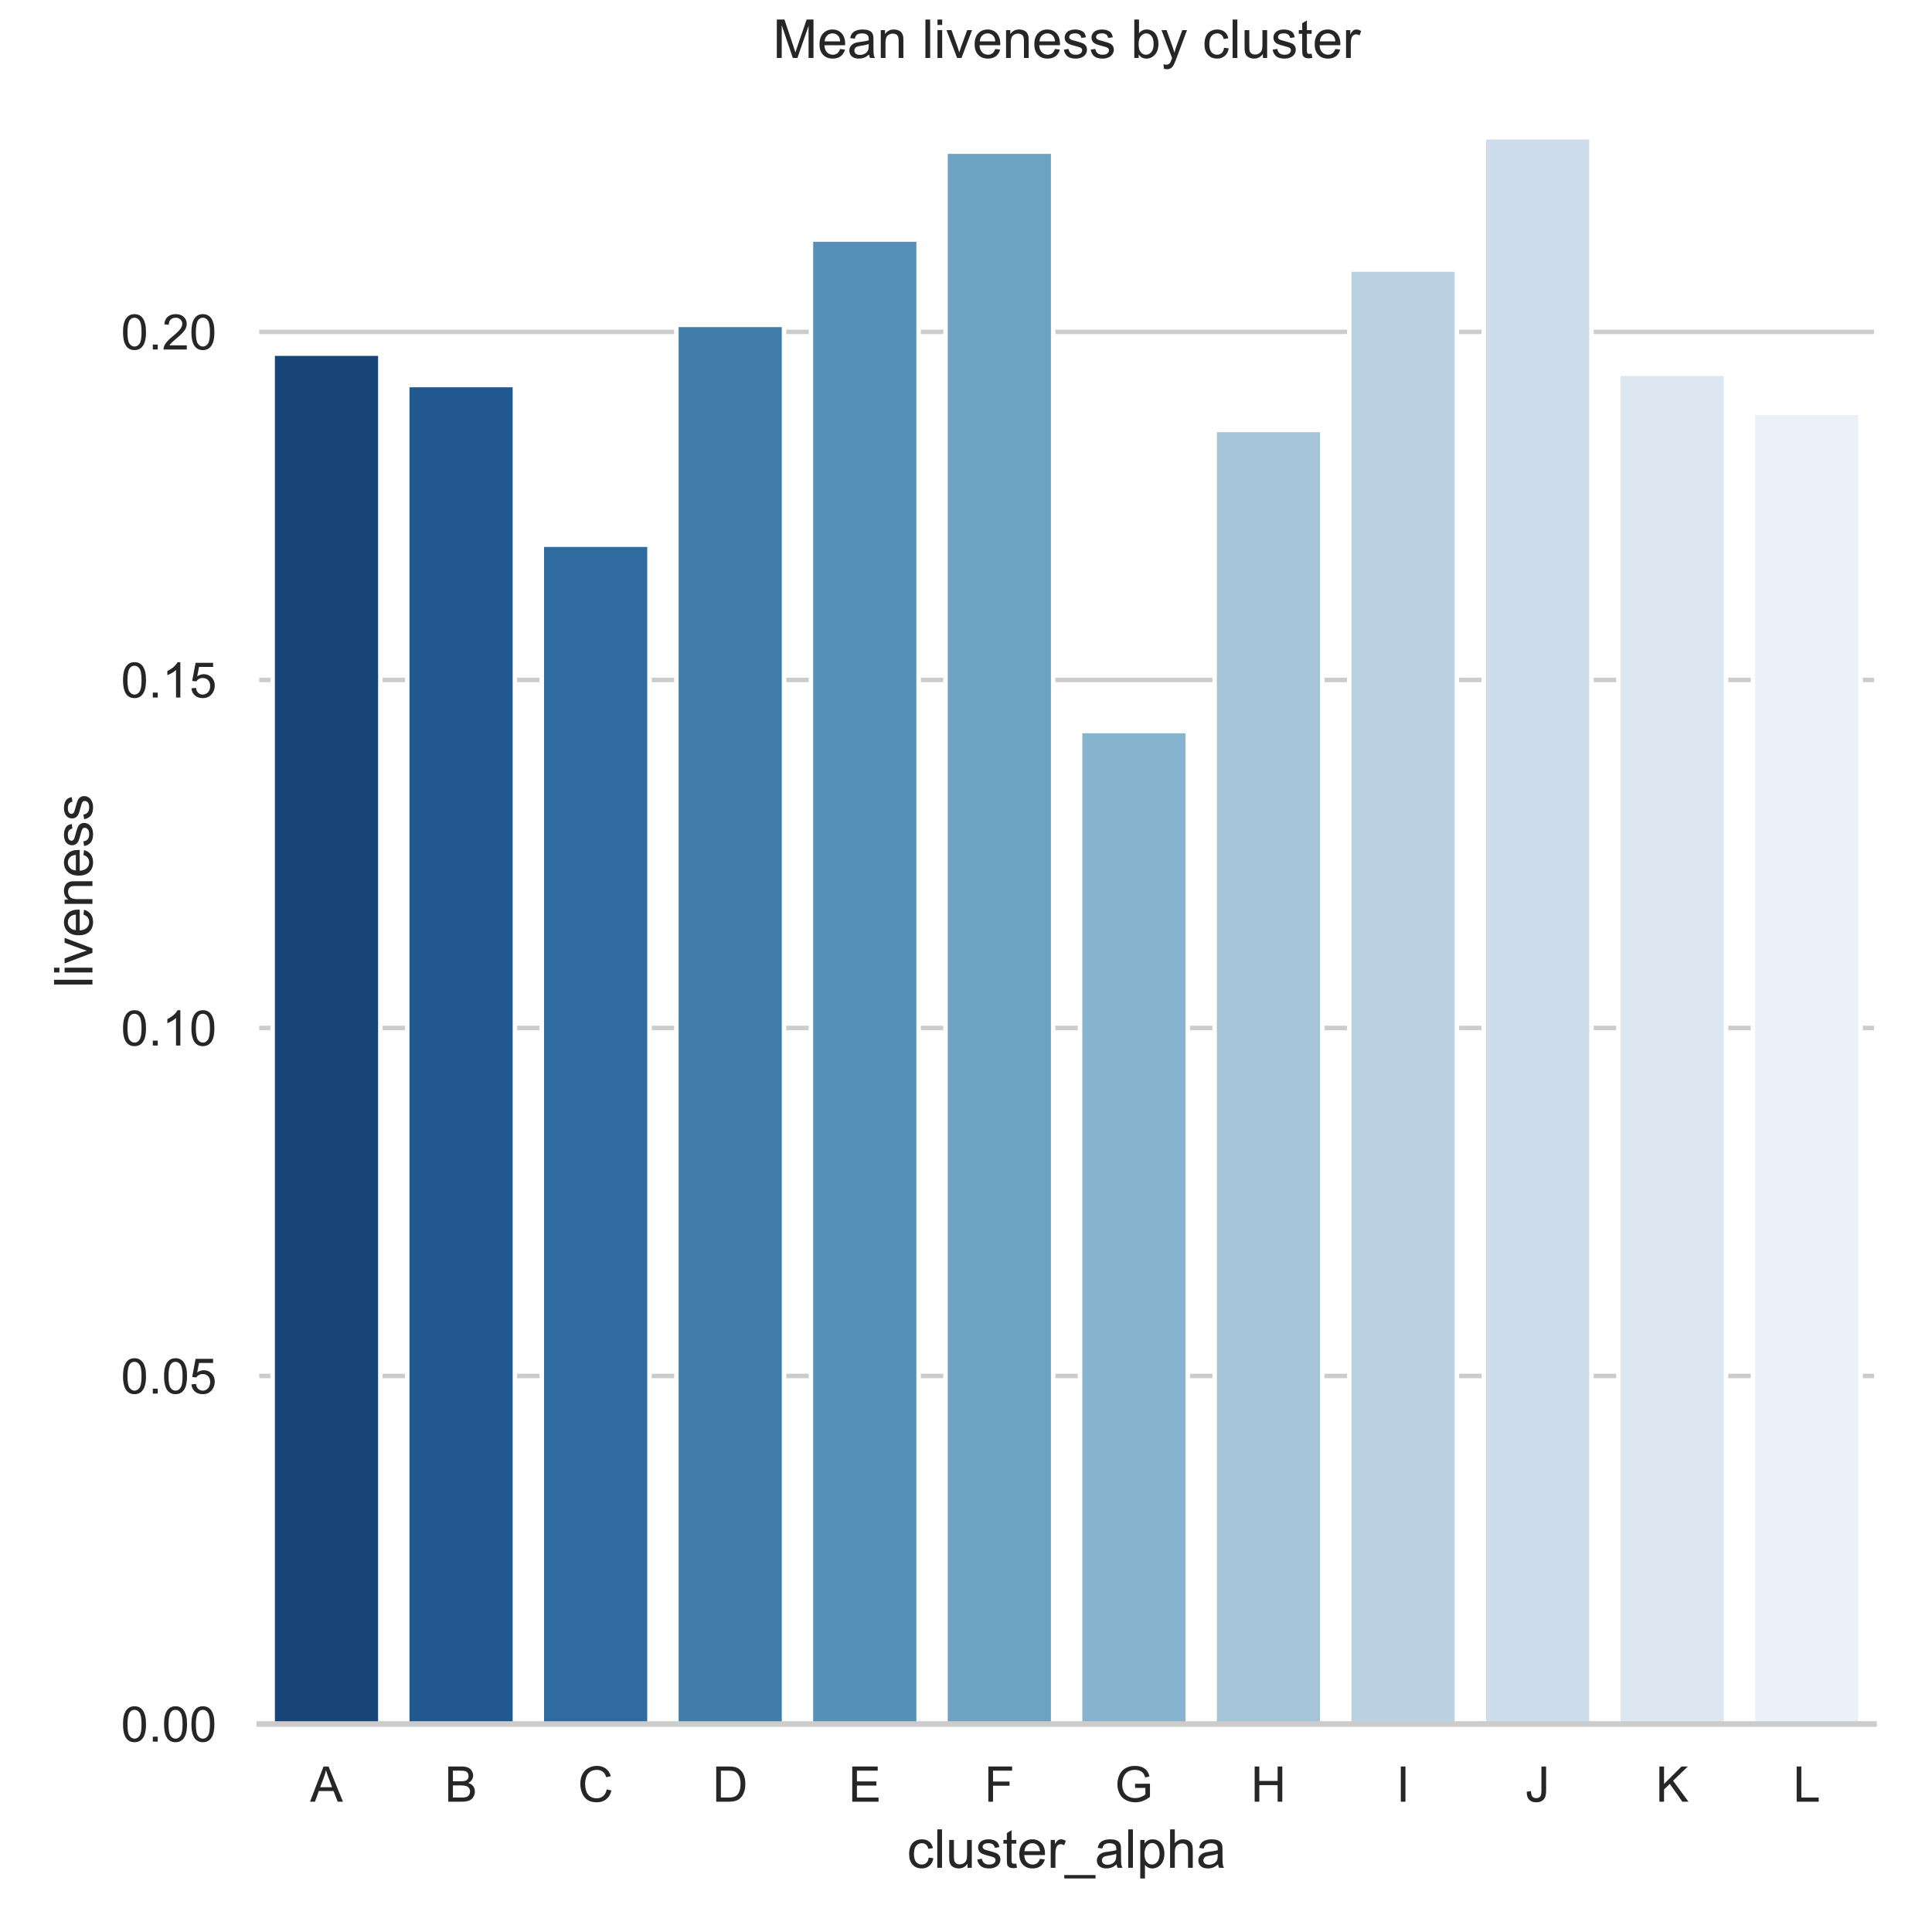
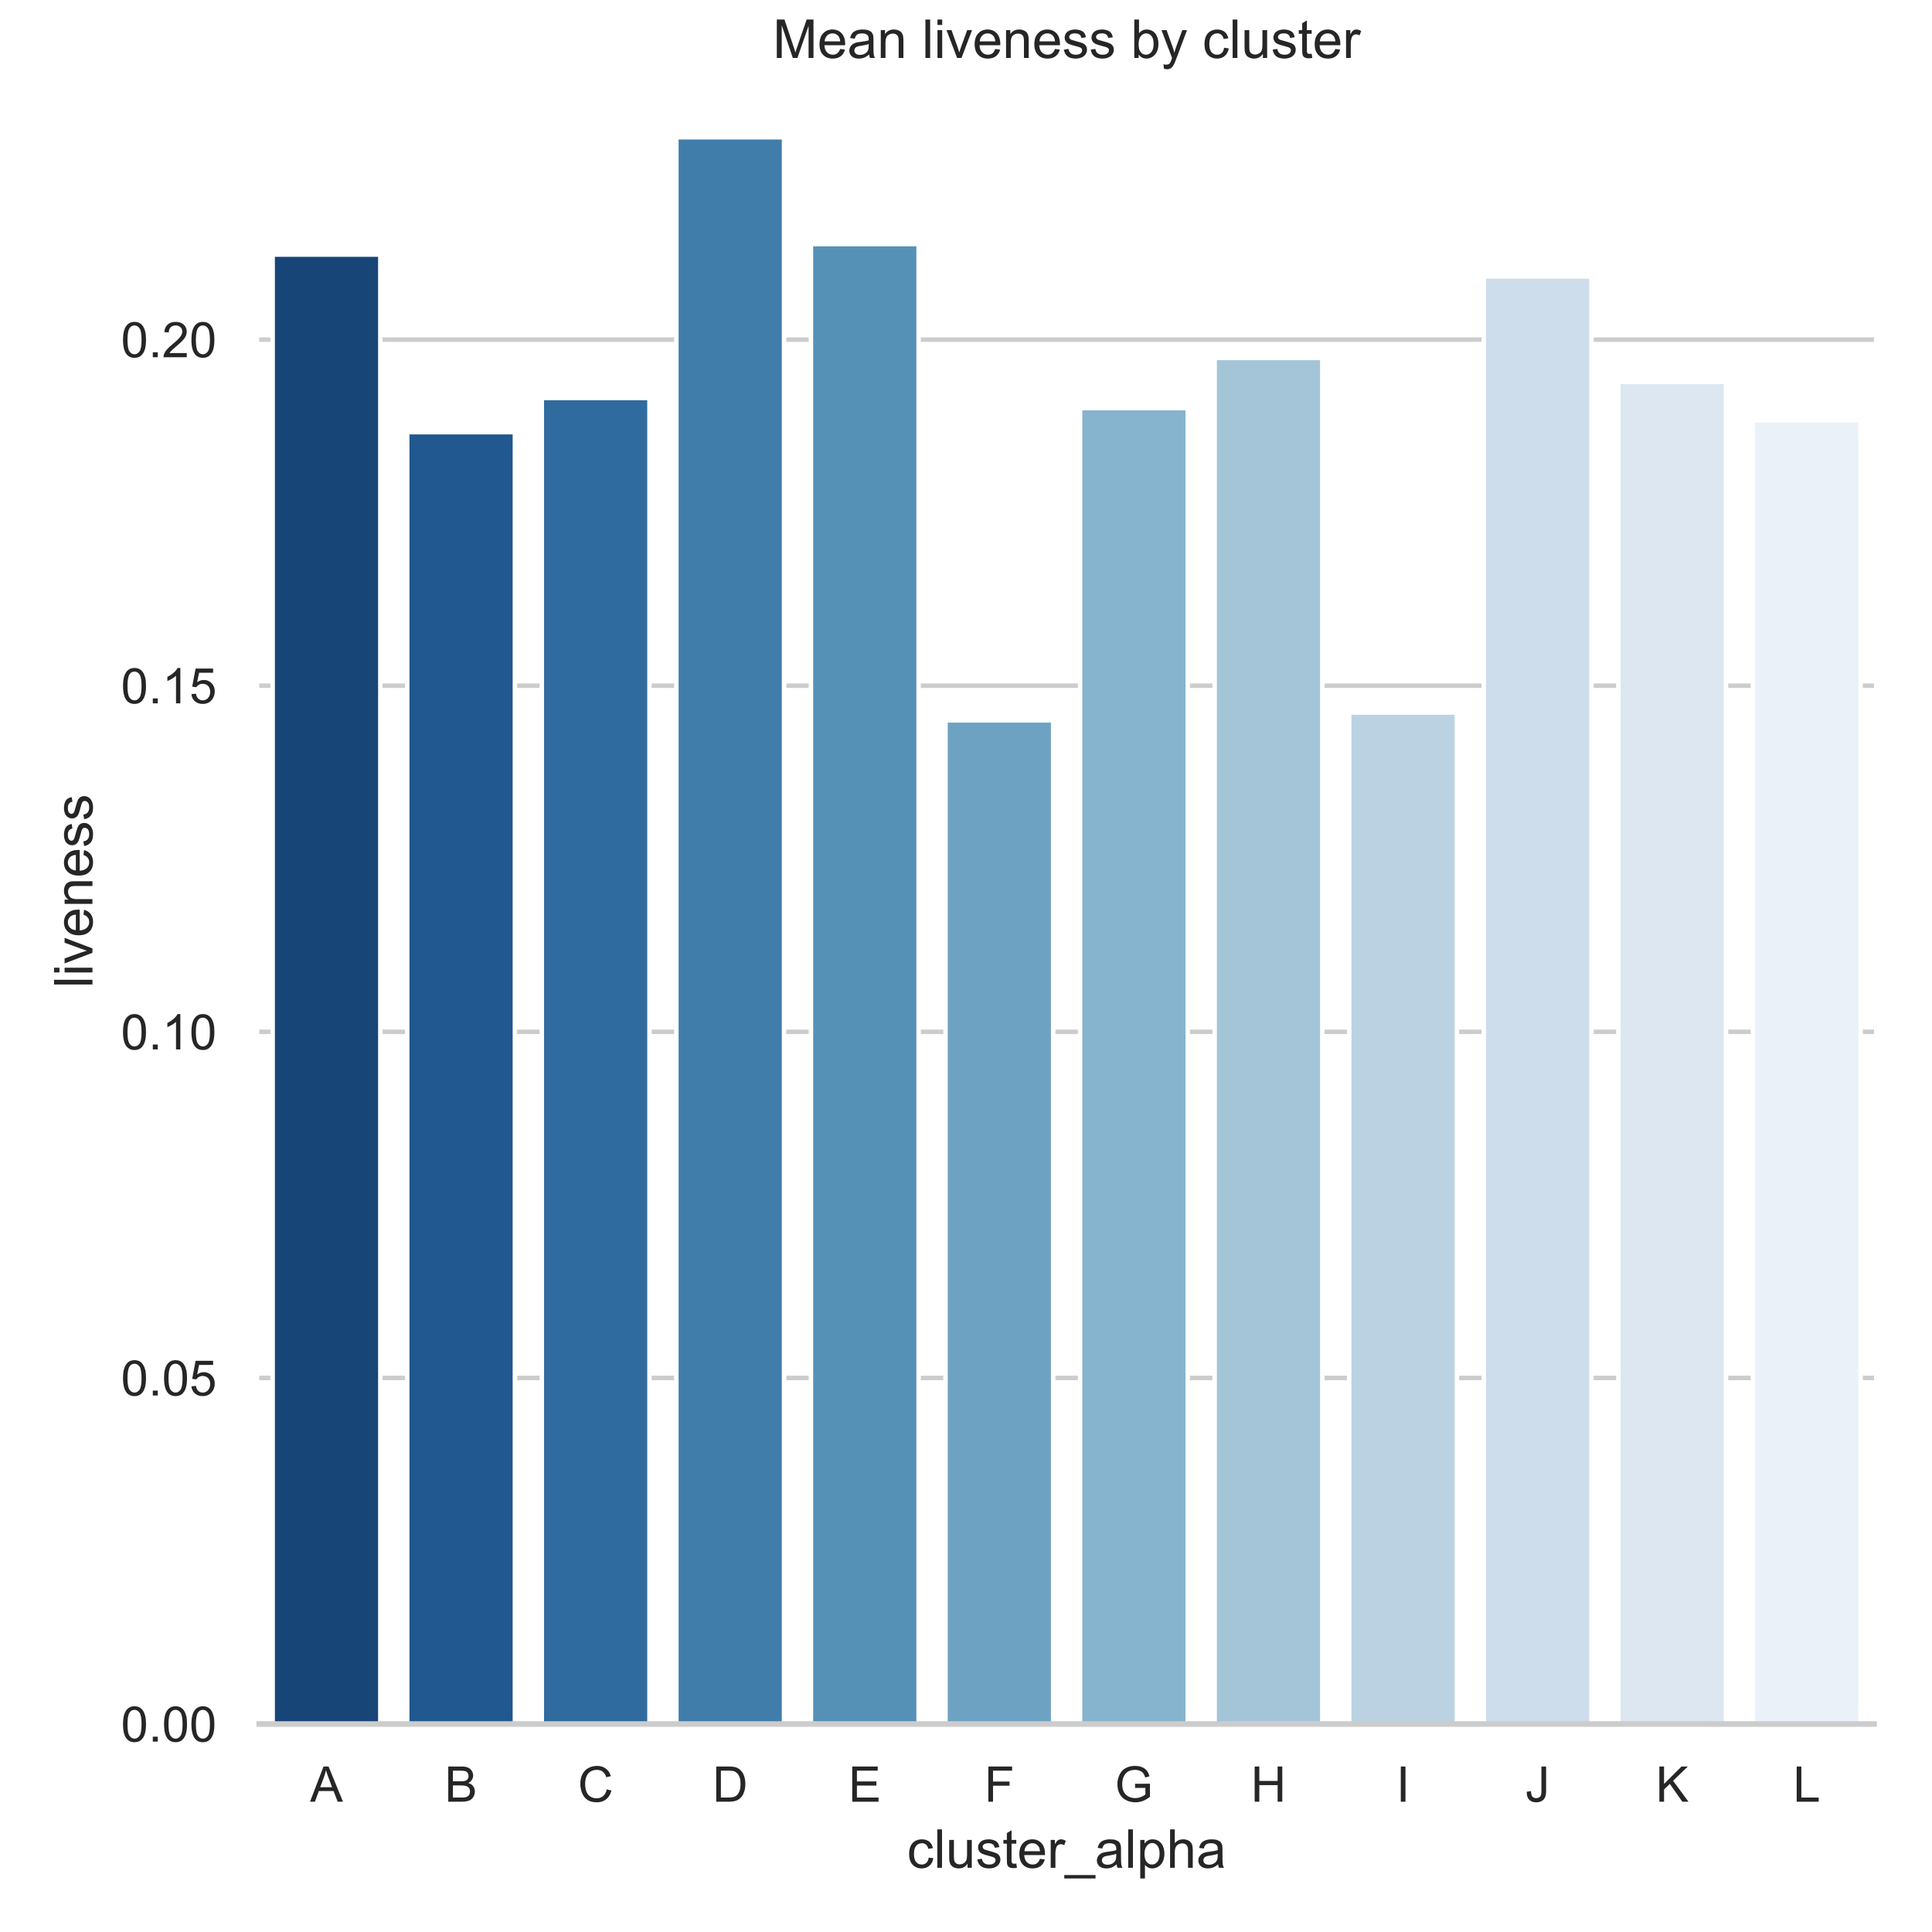
<svg xmlns="http://www.w3.org/2000/svg" xmlns:xlink="http://www.w3.org/1999/xlink" height="432pt" version="1.1" viewBox="0 0 432 432" width="432pt">
  <defs>
    <style type="text/css">
*{stroke-linecap:butt;stroke-linejoin:round;}
  </style>
  </defs>
  <g id="figure_1">
    <g id="patch_1">
      <path d="M 0 432  L 432 432  L 432 0  L 0 0  z " style="fill:#ffffff;" />
    </g>
    <g id="axes_1">
      <g id="patch_2">
        <path d="M 57.96 385.493  L 419.04 385.493  L 419.04 12.96  L 57.96 12.96  z " style="fill:#ffffff;" />
      </g>
      <g id="matplotlib.axis_1">
        <g id="xtick_1">
          <g id="text_1">
            <defs>
              <path d="M -0.141 0  L 27.344 71.578  L 37.547 71.578  L 66.844 0  L 56.062 0  L 47.703 21.688  L 17.781 21.688  L 9.906 0  z M 20.516 29.391  L 44.781 29.391  L 37.312 49.219  Q 33.891 58.25 32.234 64.062  Q 30.859 57.172 28.375 50.391  z " id="ArialMT-65" />
            </defs>
            <g style="fill:#262626;" transform="translate(69.33633 402.8667)scale(0.11 -0.11)">
              <use xlink:href="#ArialMT-65" />
            </g>
          </g>
        </g>
        <g id="xtick_2">
          <g id="text_2">
            <defs>
              <path d="M 7.328 0  L 7.328 71.578  L 34.188 71.578  Q 42.391 71.578 47.344 69.406  Q 52.297 67.234 55.094 62.719  Q 57.906 58.203 57.906 53.266  Q 57.906 48.688 55.422 44.625  Q 52.938 40.578 47.906 38.094  Q 54.391 36.188 57.875 31.594  Q 61.375 27 61.375 20.75  Q 61.375 15.719 59.25 11.391  Q 57.125 7.078 54 4.734  Q 50.875 2.391 46.156 1.188  Q 41.453 0 34.625 0  z M 16.797 41.5  L 32.281 41.5  Q 38.578 41.5 41.312 42.328  Q 44.922 43.406 46.75 45.891  Q 48.578 48.391 48.578 52.156  Q 48.578 55.719 46.875 58.422  Q 45.172 61.141 41.984 62.141  Q 38.812 63.141 31.109 63.141  L 16.797 63.141  z M 16.797 8.453  L 34.625 8.453  Q 39.203 8.453 41.062 8.797  Q 44.344 9.375 46.531 10.734  Q 48.734 12.109 50.141 14.719  Q 51.562 17.328 51.562 20.75  Q 51.562 24.75 49.516 27.703  Q 47.469 30.672 43.828 31.859  Q 40.188 33.062 33.344 33.062  L 16.797 33.062  z " id="ArialMT-66" />
            </defs>
            <g style="fill:#262626;" transform="translate(99.42633 402.8667)scale(0.11 -0.11)">
              <use xlink:href="#ArialMT-66" />
            </g>
          </g>
        </g>
        <g id="xtick_3">
          <g id="text_3">
            <defs>
              <path d="M 58.797 25.094  L 68.266 22.703  Q 65.281 11.031 57.547 4.906  Q 49.812 -1.219 38.625 -1.219  Q 27.047 -1.219 19.797 3.484  Q 12.547 8.203 8.766 17.141  Q 4.984 26.078 4.984 36.328  Q 4.984 47.516 9.25 55.828  Q 13.531 64.156 21.406 68.469  Q 29.297 72.797 38.766 72.797  Q 49.516 72.797 56.828 67.328  Q 64.156 61.859 67.047 51.953  L 57.719 49.75  Q 55.219 57.562 50.484 61.125  Q 45.75 64.703 38.578 64.703  Q 30.328 64.703 24.781 60.734  Q 19.234 56.781 16.984 50.109  Q 14.75 43.453 14.75 36.375  Q 14.75 27.25 17.406 20.438  Q 20.062 13.625 25.672 10.25  Q 31.297 6.891 37.844 6.891  Q 45.797 6.891 51.312 11.469  Q 56.844 16.062 58.797 25.094  z " id="ArialMT-67" />
            </defs>
            <g style="fill:#262626;" transform="translate(129.213 402.8667)scale(0.11 -0.11)">
              <use xlink:href="#ArialMT-67" />
            </g>
          </g>
        </g>
        <g id="xtick_4">
          <g id="text_4">
            <defs>
              <path d="M 7.719 0  L 7.719 71.578  L 32.375 71.578  Q 40.719 71.578 45.125 70.562  Q 51.266 69.141 55.609 65.438  Q 61.281 60.641 64.078 53.188  Q 66.891 45.75 66.891 36.188  Q 66.891 28.031 64.984 21.734  Q 63.094 15.438 60.109 11.297  Q 57.125 7.172 53.578 4.797  Q 50.047 2.438 45.047 1.219  Q 40.047 0 33.547 0  z M 17.188 8.453  L 32.469 8.453  Q 39.547 8.453 43.578 9.766  Q 47.609 11.078 50 13.484  Q 53.375 16.844 55.25 22.531  Q 57.125 28.219 57.125 36.328  Q 57.125 47.562 53.438 53.594  Q 49.75 59.625 44.484 61.672  Q 40.672 63.141 32.234 63.141  L 17.188 63.141  z " id="ArialMT-68" />
            </defs>
            <g style="fill:#262626;" transform="translate(159.303 402.8667)scale(0.11 -0.11)">
              <use xlink:href="#ArialMT-68" />
            </g>
          </g>
        </g>
        <g id="xtick_5">
          <g id="text_5">
            <defs>
              <path d="M 7.906 0  L 7.906 71.578  L 59.672 71.578  L 59.672 63.141  L 17.391 63.141  L 17.391 41.219  L 56.984 41.219  L 56.984 32.812  L 17.391 32.812  L 17.391 8.453  L 61.328 8.453  L 61.328 0  z " id="ArialMT-69" />
            </defs>
            <g style="fill:#262626;" transform="translate(189.6963 402.8667)scale(0.11 -0.11)">
              <use xlink:href="#ArialMT-69" />
            </g>
          </g>
        </g>
        <g id="xtick_6">
          <g id="text_6">
            <defs>
              <path d="M 8.203 0  L 8.203 71.578  L 56.5 71.578  L 56.5 63.141  L 17.672 63.141  L 17.672 40.969  L 51.266 40.969  L 51.266 32.516  L 17.672 32.516  L 17.672 0  z " id="ArialMT-70" />
            </defs>
            <g style="fill:#262626;" transform="translate(220.0957 402.8667)scale(0.11 -0.11)">
              <use xlink:href="#ArialMT-70" />
            </g>
          </g>
        </g>
        <g id="xtick_7">
          <g id="text_7">
            <defs>
              <path d="M 41.219 28.078  L 41.219 36.469  L 71.531 36.531  L 71.531 9.969  Q 64.547 4.391 57.125 1.578  Q 49.703 -1.219 41.891 -1.219  Q 31.344 -1.219 22.719 3.297  Q 14.109 7.812 9.719 16.359  Q 5.328 24.906 5.328 35.453  Q 5.328 45.906 9.688 54.953  Q 14.062 64.016 22.266 68.406  Q 30.469 72.797 41.156 72.797  Q 48.922 72.797 55.188 70.281  Q 61.469 67.781 65.031 63.281  Q 68.609 58.797 70.453 51.562  L 61.922 49.219  Q 60.297 54.688 57.906 57.812  Q 55.516 60.938 51.062 62.812  Q 46.625 64.703 41.219 64.703  Q 34.719 64.703 29.984 62.719  Q 25.25 60.75 22.344 57.516  Q 19.438 54.297 17.828 50.438  Q 15.094 43.797 15.094 36.031  Q 15.094 26.469 18.391 20.016  Q 21.688 13.578 27.984 10.453  Q 34.281 7.328 41.359 7.328  Q 47.516 7.328 53.375 9.688  Q 59.234 12.062 62.25 14.75  L 62.25 28.078  z " id="ArialMT-71" />
            </defs>
            <g style="fill:#262626;" transform="translate(249.267 402.8667)scale(0.11 -0.11)">
              <use xlink:href="#ArialMT-71" />
            </g>
          </g>
        </g>
        <g id="xtick_8">
          <g id="text_8">
            <defs>
              <path d="M 8.016 0  L 8.016 71.578  L 17.484 71.578  L 17.484 42.188  L 54.688 42.188  L 54.688 71.578  L 64.156 71.578  L 64.156 0  L 54.688 0  L 54.688 33.734  L 17.484 33.734  L 17.484 0  z " id="ArialMT-72" />
            </defs>
            <g style="fill:#262626;" transform="translate(279.663 402.8667)scale(0.11 -0.11)">
              <use xlink:href="#ArialMT-72" />
            </g>
          </g>
        </g>
        <g id="xtick_9">
          <g id="text_9">
            <defs>
              <path d="M 9.328 0  L 9.328 71.578  L 18.797 71.578  L 18.797 0  z " id="ArialMT-73" />
            </defs>
            <g style="fill:#262626;" transform="translate(312.197 402.8667)scale(0.11 -0.11)">
              <use xlink:href="#ArialMT-73" />
            </g>
          </g>
        </g>
        <g id="xtick_10">
          <g id="text_10">
            <defs>
              <path d="M 2.875 20.312  L 11.422 21.484  Q 11.766 13.281 14.5 10.25  Q 17.234 7.234 22.078 7.234  Q 25.641 7.234 28.219 8.859  Q 30.812 10.5 31.781 13.297  Q 32.766 16.109 32.766 22.266  L 32.766 71.578  L 42.234 71.578  L 42.234 22.797  Q 42.234 13.812 40.062 8.875  Q 37.891 3.953 33.172 1.359  Q 28.469 -1.219 22.125 -1.219  Q 12.703 -1.219 7.688 4.203  Q 2.688 9.625 2.875 20.312  z " id="ArialMT-74" />
            </defs>
            <g style="fill:#262626;" transform="translate(341.065 402.8667)scale(0.11 -0.11)">
              <use xlink:href="#ArialMT-74" />
            </g>
          </g>
        </g>
        <g id="xtick_11">
          <g id="text_11">
            <defs>
              <path d="M 7.328 0  L 7.328 71.578  L 16.797 71.578  L 16.797 36.078  L 52.344 71.578  L 65.188 71.578  L 35.156 42.578  L 66.5 0  L 54 0  L 28.516 36.234  L 16.797 24.812  L 16.797 0  z " id="ArialMT-75" />
            </defs>
            <g style="fill:#262626;" transform="translate(370.2363 402.8667)scale(0.11 -0.11)">
              <use xlink:href="#ArialMT-75" />
            </g>
          </g>
        </g>
        <g id="xtick_12">
          <g id="text_12">
            <defs>
              <path d="M 7.328 0  L 7.328 71.578  L 16.797 71.578  L 16.797 8.453  L 52.047 8.453  L 52.047 0  z " id="ArialMT-76" />
            </defs>
            <g style="fill:#262626;" transform="translate(400.9365 402.8667)scale(0.11 -0.11)">
              <use xlink:href="#ArialMT-76" />
            </g>
          </g>
        </g>
        <g id="text_13">
          <defs>
            <path d="M 40.438 19  L 49.078 17.875  Q 47.656 8.938 41.812 3.875  Q 35.984 -1.172 27.484 -1.172  Q 16.844 -1.172 10.375 5.781  Q 3.906 12.75 3.906 25.734  Q 3.906 34.125 6.688 40.422  Q 9.469 46.734 15.156 49.875  Q 20.844 53.031 27.547 53.031  Q 35.984 53.031 41.359 48.75  Q 46.734 44.484 48.25 36.625  L 39.703 35.297  Q 38.484 40.531 35.375 43.156  Q 32.281 45.797 27.875 45.797  Q 21.234 45.797 17.078 41.031  Q 12.938 36.281 12.938 25.984  Q 12.938 15.531 16.938 10.797  Q 20.953 6.062 27.391 6.062  Q 32.562 6.062 36.031 9.234  Q 39.5 12.406 40.438 19  z " id="ArialMT-99" />
            <path d="M 6.391 0  L 6.391 71.578  L 15.188 71.578  L 15.188 0  z " id="ArialMT-108" />
            <path d="M 40.578 0  L 40.578 7.625  Q 34.516 -1.172 24.125 -1.172  Q 19.531 -1.172 15.547 0.578  Q 11.578 2.344 9.641 5  Q 7.719 7.672 6.938 11.531  Q 6.391 14.109 6.391 19.734  L 6.391 51.859  L 15.188 51.859  L 15.188 23.094  Q 15.188 16.219 15.719 13.812  Q 16.547 10.359 19.234 8.375  Q 21.922 6.391 25.875 6.391  Q 29.828 6.391 33.297 8.422  Q 36.766 10.453 38.203 13.938  Q 39.656 17.438 39.656 24.078  L 39.656 51.859  L 48.438 51.859  L 48.438 0  z " id="ArialMT-117" />
            <path d="M 3.078 15.484  L 11.766 16.844  Q 12.5 11.625 15.844 8.844  Q 19.188 6.062 25.203 6.062  Q 31.25 6.062 34.172 8.516  Q 37.109 10.984 37.109 14.312  Q 37.109 17.281 34.516 19  Q 32.719 20.172 25.531 21.969  Q 15.875 24.422 12.141 26.203  Q 8.406 27.984 6.469 31.125  Q 4.547 34.281 4.547 38.094  Q 4.547 41.547 6.125 44.5  Q 7.719 47.469 10.453 49.422  Q 12.5 50.922 16.031 51.969  Q 19.578 53.031 23.641 53.031  Q 29.734 53.031 34.344 51.266  Q 38.969 49.516 41.156 46.5  Q 43.359 43.5 44.188 38.484  L 35.594 37.312  Q 35.016 41.312 32.203 43.547  Q 29.391 45.797 24.266 45.797  Q 18.219 45.797 15.625 43.797  Q 13.031 41.797 13.031 39.109  Q 13.031 37.406 14.109 36.031  Q 15.188 34.625 17.484 33.688  Q 18.797 33.203 25.25 31.453  Q 34.578 28.953 38.25 27.359  Q 41.938 25.781 44.031 22.75  Q 46.141 19.734 46.141 15.234  Q 46.141 10.844 43.578 6.953  Q 41.016 3.078 36.172 0.953  Q 31.344 -1.172 25.25 -1.172  Q 15.141 -1.172 9.844 3.031  Q 4.547 7.234 3.078 15.484  z " id="ArialMT-115" />
            <path d="M 25.781 7.859  L 27.047 0.094  Q 23.344 -0.688 20.406 -0.688  Q 15.625 -0.688 12.984 0.828  Q 10.359 2.344 9.281 4.812  Q 8.203 7.281 8.203 15.188  L 8.203 45.016  L 1.766 45.016  L 1.766 51.859  L 8.203 51.859  L 8.203 64.703  L 16.938 69.969  L 16.938 51.859  L 25.781 51.859  L 25.781 45.016  L 16.938 45.016  L 16.938 14.703  Q 16.938 10.938 17.406 9.859  Q 17.875 8.797 18.922 8.156  Q 19.969 7.516 21.922 7.516  Q 23.391 7.516 25.781 7.859  z " id="ArialMT-116" />
            <path d="M 42.094 16.703  L 51.172 15.578  Q 49.031 7.625 43.219 3.219  Q 37.406 -1.172 28.375 -1.172  Q 17 -1.172 10.328 5.828  Q 3.656 12.844 3.656 25.484  Q 3.656 38.578 10.391 45.797  Q 17.141 53.031 27.875 53.031  Q 38.281 53.031 44.875 45.953  Q 51.469 38.875 51.469 26.031  Q 51.469 25.25 51.422 23.688  L 12.75 23.688  Q 13.234 15.141 17.578 10.594  Q 21.922 6.062 28.422 6.062  Q 33.25 6.062 36.672 8.594  Q 40.094 11.141 42.094 16.703  z M 13.234 30.906  L 42.188 30.906  Q 41.609 37.453 38.875 40.719  Q 34.672 45.797 27.984 45.797  Q 21.922 45.797 17.797 41.75  Q 13.672 37.703 13.234 30.906  z " id="ArialMT-101" />
            <path d="M 6.5 0  L 6.5 51.859  L 14.406 51.859  L 14.406 44  Q 17.438 49.516 20 51.266  Q 22.562 53.031 25.641 53.031  Q 30.078 53.031 34.672 50.203  L 31.641 42.047  Q 28.422 43.953 25.203 43.953  Q 22.312 43.953 20.016 42.219  Q 17.719 40.484 16.75 37.406  Q 15.281 32.719 15.281 27.156  L 15.281 0  z " id="ArialMT-114" />
            <path d="M -1.516 -19.875  L -1.516 -13.531  L 56.734 -13.531  L 56.734 -19.875  z " id="ArialMT-95" />
            <path d="M 40.438 6.391  Q 35.547 2.25 31.031 0.531  Q 26.516 -1.172 21.344 -1.172  Q 12.797 -1.172 8.203 3  Q 3.609 7.172 3.609 13.672  Q 3.609 17.484 5.344 20.625  Q 7.078 23.781 9.891 25.688  Q 12.703 27.594 16.219 28.562  Q 18.797 29.25 24.031 29.891  Q 34.672 31.156 39.703 32.906  Q 39.75 34.719 39.75 35.203  Q 39.75 40.578 37.25 42.781  Q 33.891 45.75 27.25 45.75  Q 21.047 45.75 18.094 43.578  Q 15.141 41.406 13.719 35.891  L 5.125 37.062  Q 6.297 42.578 8.984 45.969  Q 11.672 49.359 16.75 51.188  Q 21.828 53.031 28.516 53.031  Q 35.156 53.031 39.297 51.469  Q 43.453 49.906 45.406 47.531  Q 47.359 45.172 48.141 41.547  Q 48.578 39.312 48.578 33.453  L 48.578 21.734  Q 48.578 9.469 49.141 6.219  Q 49.703 2.984 51.375 0  L 42.188 0  Q 40.828 2.734 40.438 6.391  z M 39.703 26.031  Q 34.906 24.078 25.344 22.703  Q 19.922 21.922 17.672 20.938  Q 15.438 19.969 14.203 18.094  Q 12.984 16.219 12.984 13.922  Q 12.984 10.406 15.641 8.062  Q 18.312 5.719 23.438 5.719  Q 28.516 5.719 32.469 7.938  Q 36.422 10.156 38.281 14.016  Q 39.703 17 39.703 22.797  z " id="ArialMT-97" />
            <path d="M 6.594 -19.875  L 6.594 51.859  L 14.594 51.859  L 14.594 45.125  Q 17.438 49.078 21 51.047  Q 24.562 53.031 29.641 53.031  Q 36.281 53.031 41.359 49.609  Q 46.438 46.188 49.016 39.953  Q 51.609 33.734 51.609 26.312  Q 51.609 18.359 48.75 11.984  Q 45.906 5.609 40.453 2.219  Q 35.016 -1.172 29 -1.172  Q 24.609 -1.172 21.109 0.688  Q 17.625 2.547 15.375 5.375  L 15.375 -19.875  z M 14.547 25.641  Q 14.547 15.625 18.594 10.844  Q 22.656 6.062 28.422 6.062  Q 34.281 6.062 38.453 11.016  Q 42.625 15.969 42.625 26.375  Q 42.625 36.281 38.547 41.203  Q 34.469 46.141 28.812 46.141  Q 23.188 46.141 18.859 40.891  Q 14.547 35.641 14.547 25.641  z " id="ArialMT-112" />
            <path d="M 6.594 0  L 6.594 71.578  L 15.375 71.578  L 15.375 45.906  Q 21.531 53.031 30.906 53.031  Q 36.672 53.031 40.922 50.75  Q 45.172 48.484 47 44.484  Q 48.828 40.484 48.828 32.859  L 48.828 0  L 40.047 0  L 40.047 32.859  Q 40.047 39.453 37.188 42.453  Q 34.328 45.453 29.109 45.453  Q 25.203 45.453 21.75 43.422  Q 18.312 41.406 16.844 37.938  Q 15.375 34.469 15.375 28.375  L 15.375 0  z " id="ArialMT-104" />
          </defs>
          <g style="fill:#262626;" transform="translate(202.8131 417.6423)scale(0.12 -0.12)">
            <use xlink:href="#ArialMT-99" />
            <use x="50" xlink:href="#ArialMT-108" />
            <use x="72.217" xlink:href="#ArialMT-117" />
            <use x="127.832" xlink:href="#ArialMT-115" />
            <use x="177.832" xlink:href="#ArialMT-116" />
            <use x="205.615" xlink:href="#ArialMT-101" />
            <use x="261.23" xlink:href="#ArialMT-114" />
            <use x="294.531" xlink:href="#ArialMT-95" />
            <use x="350.146" xlink:href="#ArialMT-97" />
            <use x="405.762" xlink:href="#ArialMT-108" />
            <use x="427.979" xlink:href="#ArialMT-112" />
            <use x="483.594" xlink:href="#ArialMT-104" />
            <use x="539.209" xlink:href="#ArialMT-97" />
          </g>
        </g>
      </g>
      <g id="matplotlib.axis_2">
        <g id="ytick_1">
          <g id="line2d_1">
-             <path clip-path="url(#p979e110d75)" d="M 57.96 385.493  L 419.04 385.493  " style="fill:none;stroke:#cccccc;stroke-linecap:round;" />
+             <path clip-path="url(#p1fb1de091b)" d="M 57.96 385.493  L 419.04 385.493  " style="fill:none;stroke:#cccccc;stroke-linecap:round;" />
          </g>
          <g id="text_14">
            <defs>
              <path d="M 4.156 35.297  Q 4.156 48 6.766 55.734  Q 9.375 63.484 14.516 67.672  Q 19.672 71.875 27.484 71.875  Q 33.25 71.875 37.594 69.547  Q 41.938 67.234 44.766 62.859  Q 47.609 58.5 49.219 52.219  Q 50.828 45.953 50.828 35.297  Q 50.828 22.703 48.234 14.969  Q 45.656 7.234 40.5 3  Q 35.359 -1.219 27.484 -1.219  Q 17.141 -1.219 11.234 6.203  Q 4.156 15.141 4.156 35.297  z M 13.188 35.297  Q 13.188 17.672 17.312 11.828  Q 21.438 6 27.484 6  Q 33.547 6 37.672 11.859  Q 41.797 17.719 41.797 35.297  Q 41.797 52.984 37.672 58.781  Q 33.547 64.594 27.391 64.594  Q 21.344 64.594 17.719 59.469  Q 13.188 52.938 13.188 35.297  z " id="ArialMT-48" />
              <path d="M 9.078 0  L 9.078 10.016  L 19.094 10.016  L 19.094 0  z " id="ArialMT-46" />
            </defs>
            <g style="fill:#262626;" transform="translate(27.05297 389.4299)scale(0.11 -0.11)">
              <use xlink:href="#ArialMT-48" />
              <use x="55.615" xlink:href="#ArialMT-46" />
              <use x="83.398" xlink:href="#ArialMT-48" />
              <use x="139.014" xlink:href="#ArialMT-48" />
            </g>
          </g>
        </g>
        <g id="ytick_2">
          <g id="line2d_2">
-             <path clip-path="url(#p979e110d75)" d="M 57.96 307.672  L 419.04 307.672  " style="fill:none;stroke:#cccccc;stroke-linecap:round;" />
+             <path clip-path="url(#p1fb1de091b)" d="M 57.96 308.105  L 419.04 308.105  " style="fill:none;stroke:#cccccc;stroke-linecap:round;" />
          </g>
          <g id="text_15">
            <defs>
              <path d="M 4.156 18.75  L 13.375 19.531  Q 14.406 12.797 18.141 9.391  Q 21.875 6 27.156 6  Q 33.5 6 37.891 10.781  Q 42.281 15.578 42.281 23.484  Q 42.281 31 38.062 35.344  Q 33.844 39.703 27 39.703  Q 22.75 39.703 19.328 37.766  Q 15.922 35.844 13.969 32.766  L 5.719 33.844  L 12.641 70.609  L 48.25 70.609  L 48.25 62.203  L 19.672 62.203  L 15.828 42.969  Q 22.266 47.469 29.344 47.469  Q 38.719 47.469 45.156 40.969  Q 51.609 34.469 51.609 24.266  Q 51.609 14.547 45.953 7.469  Q 39.062 -1.219 27.156 -1.219  Q 17.391 -1.219 11.203 4.25  Q 5.031 9.719 4.156 18.75  z " id="ArialMT-53" />
            </defs>
-             <g style="fill:#262626;" transform="translate(27.05297 311.6092)scale(0.11 -0.11)">
+             <g style="fill:#262626;" transform="translate(27.05297 312.0418)scale(0.11 -0.11)">
              <use xlink:href="#ArialMT-48" />
              <use x="55.615" xlink:href="#ArialMT-46" />
              <use x="83.398" xlink:href="#ArialMT-48" />
              <use x="139.014" xlink:href="#ArialMT-53" />
            </g>
          </g>
        </g>
        <g id="ytick_3">
          <g id="line2d_3">
-             <path clip-path="url(#p979e110d75)" d="M 57.96 229.852  L 419.04 229.852  " style="fill:none;stroke:#cccccc;stroke-linecap:round;" />
+             <path clip-path="url(#p1fb1de091b)" d="M 57.96 230.717  L 419.04 230.717  " style="fill:none;stroke:#cccccc;stroke-linecap:round;" />
          </g>
          <g id="text_16">
            <defs>
              <path d="M 37.25 0  L 28.469 0  L 28.469 56  Q 25.297 52.984 20.141 49.953  Q 14.984 46.922 10.891 45.406  L 10.891 53.906  Q 18.266 57.375 23.781 62.297  Q 29.297 67.234 31.594 71.875  L 37.25 71.875  z " id="ArialMT-49" />
            </defs>
-             <g style="fill:#262626;" transform="translate(27.05297 233.7885)scale(0.11 -0.11)">
+             <g style="fill:#262626;" transform="translate(27.05297 234.6537)scale(0.11 -0.11)">
              <use xlink:href="#ArialMT-48" />
              <use x="55.615" xlink:href="#ArialMT-46" />
              <use x="83.398" xlink:href="#ArialMT-49" />
              <use x="139.014" xlink:href="#ArialMT-48" />
            </g>
          </g>
        </g>
        <g id="ytick_4">
          <g id="line2d_4">
-             <path clip-path="url(#p979e110d75)" d="M 57.96 152.031  L 419.04 152.031  " style="fill:none;stroke:#cccccc;stroke-linecap:round;" />
+             <path clip-path="url(#p1fb1de091b)" d="M 57.96 153.329  L 419.04 153.329  " style="fill:none;stroke:#cccccc;stroke-linecap:round;" />
          </g>
          <g id="text_17">
-             <g style="fill:#262626;" transform="translate(27.05297 155.9679)scale(0.11 -0.11)">
+             <g style="fill:#262626;" transform="translate(27.05297 157.2656)scale(0.11 -0.11)">
              <use xlink:href="#ArialMT-48" />
              <use x="55.615" xlink:href="#ArialMT-46" />
              <use x="83.398" xlink:href="#ArialMT-49" />
              <use x="139.014" xlink:href="#ArialMT-53" />
            </g>
          </g>
        </g>
        <g id="ytick_5">
          <g id="line2d_5">
-             <path clip-path="url(#p979e110d75)" d="M 57.96 74.21  L 419.04 74.21  " style="fill:none;stroke:#cccccc;stroke-linecap:round;" />
+             <path clip-path="url(#p1fb1de091b)" d="M 57.96 75.941  L 419.04 75.941  " style="fill:none;stroke:#cccccc;stroke-linecap:round;" />
          </g>
          <g id="text_18">
            <defs>
              <path d="M 50.344 8.453  L 50.344 0  L 3.031 0  Q 2.938 3.172 4.047 6.109  Q 5.859 10.938 9.828 15.625  Q 13.812 20.312 21.344 26.469  Q 33.016 36.031 37.109 41.625  Q 41.219 47.219 41.219 52.203  Q 41.219 57.422 37.469 61  Q 33.734 64.594 27.734 64.594  Q 21.391 64.594 17.578 60.781  Q 13.766 56.984 13.719 50.25  L 4.688 51.172  Q 5.609 61.281 11.656 66.578  Q 17.719 71.875 27.938 71.875  Q 38.234 71.875 44.234 66.156  Q 50.25 60.453 50.25 52  Q 50.25 47.703 48.484 43.547  Q 46.734 39.406 42.656 34.812  Q 38.578 30.219 29.109 22.219  Q 21.188 15.578 18.938 13.203  Q 16.703 10.844 15.234 8.453  z " id="ArialMT-50" />
            </defs>
-             <g style="fill:#262626;" transform="translate(27.05297 78.14716)scale(0.11 -0.11)">
+             <g style="fill:#262626;" transform="translate(27.05297 79.87744)scale(0.11 -0.11)">
              <use xlink:href="#ArialMT-48" />
              <use x="55.615" xlink:href="#ArialMT-46" />
              <use x="83.398" xlink:href="#ArialMT-50" />
              <use x="139.014" xlink:href="#ArialMT-48" />
            </g>
          </g>
        </g>
        <g id="text_19">
          <defs>
            <path d="M 6.641 61.469  L 6.641 71.578  L 15.438 71.578  L 15.438 61.469  z M 6.641 0  L 6.641 51.859  L 15.438 51.859  L 15.438 0  z " id="ArialMT-105" />
            <path d="M 21 0  L 1.266 51.859  L 10.547 51.859  L 21.688 20.797  Q 23.484 15.766 25 10.359  Q 26.172 14.453 28.266 20.219  L 39.797 51.859  L 48.828 51.859  L 29.203 0  z " id="ArialMT-118" />
            <path d="M 6.594 0  L 6.594 51.859  L 14.5 51.859  L 14.5 44.484  Q 20.219 53.031 31 53.031  Q 35.688 53.031 39.625 51.344  Q 43.562 49.656 45.516 46.922  Q 47.469 44.188 48.25 40.438  Q 48.734 37.984 48.734 31.891  L 48.734 0  L 39.938 0  L 39.938 31.547  Q 39.938 36.922 38.906 39.578  Q 37.891 42.234 35.281 43.812  Q 32.672 45.406 29.156 45.406  Q 23.531 45.406 19.453 41.844  Q 15.375 38.281 15.375 28.328  L 15.375 0  z " id="ArialMT-110" />
          </defs>
          <g style="fill:#262626;" transform="translate(20.66797 220.9025)rotate(-90)scale(0.12 -0.12)">
            <use xlink:href="#ArialMT-108" />
            <use x="22.217" xlink:href="#ArialMT-105" />
            <use x="44.434" xlink:href="#ArialMT-118" />
            <use x="94.434" xlink:href="#ArialMT-101" />
            <use x="150.049" xlink:href="#ArialMT-110" />
            <use x="205.664" xlink:href="#ArialMT-101" />
            <use x="261.279" xlink:href="#ArialMT-115" />
            <use x="311.279" xlink:href="#ArialMT-115" />
          </g>
        </g>
      </g>
      <g id="patch_3">
-         <path clip-path="url(#p979e110d75)" d="M 60.969 385.493  L 85.041 385.493  L 85.041 79.078  L 60.969 79.078  z " style="fill:#184578;stroke:#ffffff;stroke-linejoin:miter;" />
+         <path clip-path="url(#p1fb1de091b)" d="M 60.969 385.493  L 85.041 385.493  L 85.041 56.925  L 60.969 56.925  z " style="fill:#184578;stroke:#ffffff;stroke-linejoin:miter;" />
      </g>
      <g id="patch_4">
-         <path clip-path="url(#p979e110d75)" d="M 91.059 385.493  L 115.131 385.493  L 115.131 86.101  L 91.059 86.101  z " style="fill:#20588f;stroke:#ffffff;stroke-linejoin:miter;" />
+         <path clip-path="url(#p1fb1de091b)" d="M 91.059 385.493  L 115.131 385.493  L 115.131 96.633  L 91.059 96.633  z " style="fill:#20588f;stroke:#ffffff;stroke-linejoin:miter;" />
      </g>
      <g id="patch_5">
-         <path clip-path="url(#p979e110d75)" d="M 121.149 385.493  L 145.221 385.493  L 145.221 121.796  L 121.149 121.796  z " style="fill:#306b9f;stroke:#ffffff;stroke-linejoin:miter;" />
+         <path clip-path="url(#p1fb1de091b)" d="M 121.149 385.493  L 145.221 385.493  L 145.221 89  L 121.149 89  z " style="fill:#306b9f;stroke:#ffffff;stroke-linejoin:miter;" />
      </g>
      <g id="patch_6">
-         <path clip-path="url(#p979e110d75)" d="M 151.239 385.493  L 175.311 385.493  L 175.311 72.636  L 151.239 72.636  z " style="fill:#417dab;stroke:#ffffff;stroke-linejoin:miter;" />
+         <path clip-path="url(#p1fb1de091b)" d="M 151.239 385.493  L 175.311 385.493  L 175.311 30.7  L 151.239 30.7  z " style="fill:#417dab;stroke:#ffffff;stroke-linejoin:miter;" />
      </g>
      <g id="patch_7">
-         <path clip-path="url(#p979e110d75)" d="M 181.329 385.493  L 205.401 385.493  L 205.401 53.564  L 181.329 53.564  z " style="fill:#5591b7;stroke:#ffffff;stroke-linejoin:miter;" />
+         <path clip-path="url(#p1fb1de091b)" d="M 181.329 385.493  L 205.401 385.493  L 205.401 54.582  L 181.329 54.582  z " style="fill:#5591b7;stroke:#ffffff;stroke-linejoin:miter;" />
      </g>
      <g id="patch_8">
-         <path clip-path="url(#p979e110d75)" d="M 211.419 385.493  L 235.491 385.493  L 235.491 33.914  L 211.419 33.914  z " style="fill:#6da2c3;stroke:#ffffff;stroke-linejoin:miter;" />
+         <path clip-path="url(#p1fb1de091b)" d="M 211.419 385.493  L 235.491 385.493  L 235.491 161.079  L 211.419 161.079  z " style="fill:#6da2c3;stroke:#ffffff;stroke-linejoin:miter;" />
      </g>
      <g id="patch_9">
-         <path clip-path="url(#p979e110d75)" d="M 241.509 385.493  L 265.581 385.493  L 265.581 163.461  L 241.509 163.461  z " style="fill:#86b3cd;stroke:#ffffff;stroke-linejoin:miter;" />
+         <path clip-path="url(#p1fb1de091b)" d="M 241.509 385.493  L 265.581 385.493  L 265.581 91.254  L 241.509 91.254  z " style="fill:#86b3cd;stroke:#ffffff;stroke-linejoin:miter;" />
      </g>
      <g id="patch_10">
-         <path clip-path="url(#p979e110d75)" d="M 271.599 385.493  L 295.671 385.493  L 295.671 96.141  L 271.599 96.141  z " style="fill:#a3c5d7;stroke:#ffffff;stroke-linejoin:miter;" />
+         <path clip-path="url(#p1fb1de091b)" d="M 271.599 385.493  L 295.671 385.493  L 295.671 80.04  L 271.599 80.04  z " style="fill:#a3c5d7;stroke:#ffffff;stroke-linejoin:miter;" />
      </g>
      <g id="patch_11">
-         <path clip-path="url(#p979e110d75)" d="M 301.689 385.493  L 325.761 385.493  L 325.761 60.281  L 301.689 60.281  z " style="fill:#bbd2e2;stroke:#ffffff;stroke-linejoin:miter;" />
+         <path clip-path="url(#p1fb1de091b)" d="M 301.689 385.493  L 325.761 385.493  L 325.761 159.321  L 301.689 159.321  z " style="fill:#bbd2e2;stroke:#ffffff;stroke-linejoin:miter;" />
      </g>
      <g id="patch_12">
-         <path clip-path="url(#p979e110d75)" d="M 331.779 385.493  L 355.851 385.493  L 355.851 30.7  L 331.779 30.7  z " style="fill:#ceddeb;stroke:#ffffff;stroke-linejoin:miter;" />
+         <path clip-path="url(#p1fb1de091b)" d="M 331.779 385.493  L 355.851 385.493  L 355.851 61.811  L 331.779 61.811  z " style="fill:#ceddeb;stroke:#ffffff;stroke-linejoin:miter;" />
      </g>
      <g id="patch_13">
-         <path clip-path="url(#p979e110d75)" d="M 361.869 385.493  L 385.941 385.493  L 385.941 83.579  L 361.869 83.579  z " style="fill:#dce7f2;stroke:#ffffff;stroke-linejoin:miter;" />
+         <path clip-path="url(#p1fb1de091b)" d="M 361.869 385.493  L 385.941 385.493  L 385.941 85.393  L 361.869 85.393  z " style="fill:#dce7f2;stroke:#ffffff;stroke-linejoin:miter;" />
      </g>
      <g id="patch_14">
-         <path clip-path="url(#p979e110d75)" d="M 391.959 385.493  L 416.031 385.493  L 416.031 92.277  L 391.959 92.277  z " style="fill:#eaf1f8;stroke:#ffffff;stroke-linejoin:miter;" />
+         <path clip-path="url(#p1fb1de091b)" d="M 391.959 385.493  L 416.031 385.493  L 416.031 93.981  L 391.959 93.981  z " style="fill:#eaf1f8;stroke:#ffffff;stroke-linejoin:miter;" />
      </g>
      <g id="line2d_6">
-         <path clip-path="url(#p979e110d75)" d="M 0 0  " style="fill:none;stroke:#424242;stroke-linecap:round;stroke-width:2.7;" />
+         <path clip-path="url(#p1fb1de091b)" d="M 0 0  " style="fill:none;stroke:#424242;stroke-linecap:round;stroke-width:2.7;" />
      </g>
      <g id="line2d_7">
-         <path clip-path="url(#p979e110d75)" d="M 0 0  " style="fill:none;stroke:#424242;stroke-linecap:round;stroke-width:2.7;" />
+         <path clip-path="url(#p1fb1de091b)" d="M 0 0  " style="fill:none;stroke:#424242;stroke-linecap:round;stroke-width:2.7;" />
      </g>
      <g id="line2d_8">
-         <path clip-path="url(#p979e110d75)" d="M 0 0  " style="fill:none;stroke:#424242;stroke-linecap:round;stroke-width:2.7;" />
+         <path clip-path="url(#p1fb1de091b)" d="M 0 0  " style="fill:none;stroke:#424242;stroke-linecap:round;stroke-width:2.7;" />
      </g>
      <g id="line2d_9">
-         <path clip-path="url(#p979e110d75)" d="M 0 0  " style="fill:none;stroke:#424242;stroke-linecap:round;stroke-width:2.7;" />
+         <path clip-path="url(#p1fb1de091b)" d="M 0 0  " style="fill:none;stroke:#424242;stroke-linecap:round;stroke-width:2.7;" />
      </g>
      <g id="line2d_10">
-         <path clip-path="url(#p979e110d75)" d="M 0 0  " style="fill:none;stroke:#424242;stroke-linecap:round;stroke-width:2.7;" />
+         <path clip-path="url(#p1fb1de091b)" d="M 0 0  " style="fill:none;stroke:#424242;stroke-linecap:round;stroke-width:2.7;" />
      </g>
      <g id="line2d_11">
-         <path clip-path="url(#p979e110d75)" d="M 0 0  " style="fill:none;stroke:#424242;stroke-linecap:round;stroke-width:2.7;" />
+         <path clip-path="url(#p1fb1de091b)" d="M 0 0  " style="fill:none;stroke:#424242;stroke-linecap:round;stroke-width:2.7;" />
      </g>
      <g id="line2d_12">
-         <path clip-path="url(#p979e110d75)" d="M 0 0  " style="fill:none;stroke:#424242;stroke-linecap:round;stroke-width:2.7;" />
+         <path clip-path="url(#p1fb1de091b)" d="M 0 0  " style="fill:none;stroke:#424242;stroke-linecap:round;stroke-width:2.7;" />
      </g>
      <g id="line2d_13">
-         <path clip-path="url(#p979e110d75)" d="M 0 0  " style="fill:none;stroke:#424242;stroke-linecap:round;stroke-width:2.7;" />
+         <path clip-path="url(#p1fb1de091b)" d="M 0 0  " style="fill:none;stroke:#424242;stroke-linecap:round;stroke-width:2.7;" />
      </g>
      <g id="line2d_14">
-         <path clip-path="url(#p979e110d75)" d="M 0 0  " style="fill:none;stroke:#424242;stroke-linecap:round;stroke-width:2.7;" />
+         <path clip-path="url(#p1fb1de091b)" d="M 0 0  " style="fill:none;stroke:#424242;stroke-linecap:round;stroke-width:2.7;" />
      </g>
      <g id="line2d_15">
-         <path clip-path="url(#p979e110d75)" d="M 0 0  " style="fill:none;stroke:#424242;stroke-linecap:round;stroke-width:2.7;" />
+         <path clip-path="url(#p1fb1de091b)" d="M 0 0  " style="fill:none;stroke:#424242;stroke-linecap:round;stroke-width:2.7;" />
      </g>
      <g id="line2d_16">
-         <path clip-path="url(#p979e110d75)" d="M 0 0  " style="fill:none;stroke:#424242;stroke-linecap:round;stroke-width:2.7;" />
+         <path clip-path="url(#p1fb1de091b)" d="M 0 0  " style="fill:none;stroke:#424242;stroke-linecap:round;stroke-width:2.7;" />
      </g>
      <g id="line2d_17">
-         <path clip-path="url(#p979e110d75)" d="M 0 0  " style="fill:none;stroke:#424242;stroke-linecap:round;stroke-width:2.7;" />
+         <path clip-path="url(#p1fb1de091b)" d="M 0 0  " style="fill:none;stroke:#424242;stroke-linecap:round;stroke-width:2.7;" />
      </g>
      <g id="patch_15">
        <path d="M 57.96 385.493  L 419.04 385.493  " style="fill:none;stroke:#cccccc;stroke-linecap:square;stroke-linejoin:miter;stroke-width:1.25;" />
      </g>
      <g id="text_20">
        <defs>
          <path d="M 7.422 0  L 7.422 71.578  L 21.688 71.578  L 38.625 20.906  Q 40.969 13.812 42.047 10.297  Q 43.266 14.203 45.844 21.781  L 62.984 71.578  L 75.734 71.578  L 75.734 0  L 66.609 0  L 66.609 59.906  L 45.797 0  L 37.25 0  L 16.547 60.938  L 16.547 0  z " id="ArialMT-77" />
          <path id="ArialMT-32" />
          <path d="M 14.703 0  L 6.547 0  L 6.547 71.578  L 15.328 71.578  L 15.328 46.047  Q 20.906 53.031 29.547 53.031  Q 34.328 53.031 38.594 51.094  Q 42.875 49.172 45.625 45.672  Q 48.391 42.188 49.953 37.25  Q 51.516 32.328 51.516 26.703  Q 51.516 13.375 44.922 6.094  Q 38.328 -1.172 29.109 -1.172  Q 19.922 -1.172 14.703 6.5  z M 14.594 26.312  Q 14.594 17 17.141 12.844  Q 21.297 6.062 28.375 6.062  Q 34.125 6.062 38.328 11.062  Q 42.531 16.062 42.531 25.984  Q 42.531 36.141 38.5 40.969  Q 34.469 45.797 28.766 45.797  Q 23 45.797 18.797 40.797  Q 14.594 35.797 14.594 26.312  z " id="ArialMT-98" />
          <path d="M 6.203 -19.969  L 5.219 -11.719  Q 8.109 -12.5 10.25 -12.5  Q 13.188 -12.5 14.938 -11.516  Q 16.703 -10.547 17.828 -8.797  Q 18.656 -7.469 20.516 -2.25  Q 20.75 -1.516 21.297 -0.094  L 1.609 51.859  L 11.078 51.859  L 21.875 21.828  Q 23.969 16.109 25.641 9.812  Q 27.156 15.875 29.25 21.625  L 40.328 51.859  L 49.125 51.859  L 29.391 -0.875  Q 26.219 -9.422 24.469 -12.641  Q 22.125 -17 19.094 -19.016  Q 16.062 -21.047 11.859 -21.047  Q 9.328 -21.047 6.203 -19.969  z " id="ArialMT-121" />
        </defs>
        <g style="fill:#262626;" transform="translate(172.8084 12.96)scale(0.12 -0.12)">
          <use xlink:href="#ArialMT-77" />
          <use x="83.301" xlink:href="#ArialMT-101" />
          <use x="138.916" xlink:href="#ArialMT-97" />
          <use x="194.531" xlink:href="#ArialMT-110" />
          <use x="250.146" xlink:href="#ArialMT-32" />
          <use x="277.93" xlink:href="#ArialMT-108" />
          <use x="300.146" xlink:href="#ArialMT-105" />
          <use x="322.363" xlink:href="#ArialMT-118" />
          <use x="372.363" xlink:href="#ArialMT-101" />
          <use x="427.979" xlink:href="#ArialMT-110" />
          <use x="483.594" xlink:href="#ArialMT-101" />
          <use x="539.209" xlink:href="#ArialMT-115" />
          <use x="589.209" xlink:href="#ArialMT-115" />
          <use x="639.209" xlink:href="#ArialMT-32" />
          <use x="666.992" xlink:href="#ArialMT-98" />
          <use x="722.607" xlink:href="#ArialMT-121" />
          <use x="772.607" xlink:href="#ArialMT-32" />
          <use x="800.391" xlink:href="#ArialMT-99" />
          <use x="850.391" xlink:href="#ArialMT-108" />
          <use x="872.607" xlink:href="#ArialMT-117" />
          <use x="928.223" xlink:href="#ArialMT-115" />
          <use x="978.223" xlink:href="#ArialMT-116" />
          <use x="1006.006" xlink:href="#ArialMT-101" />
          <use x="1061.621" xlink:href="#ArialMT-114" />
        </g>
      </g>
    </g>
  </g>
  <defs>
-     <clipPath id="p979e110d75">
+     <clipPath id="p1fb1de091b">
      <rect height="372.533" width="361.08" x="57.96" y="12.96" />
    </clipPath>
  </defs>
</svg>
